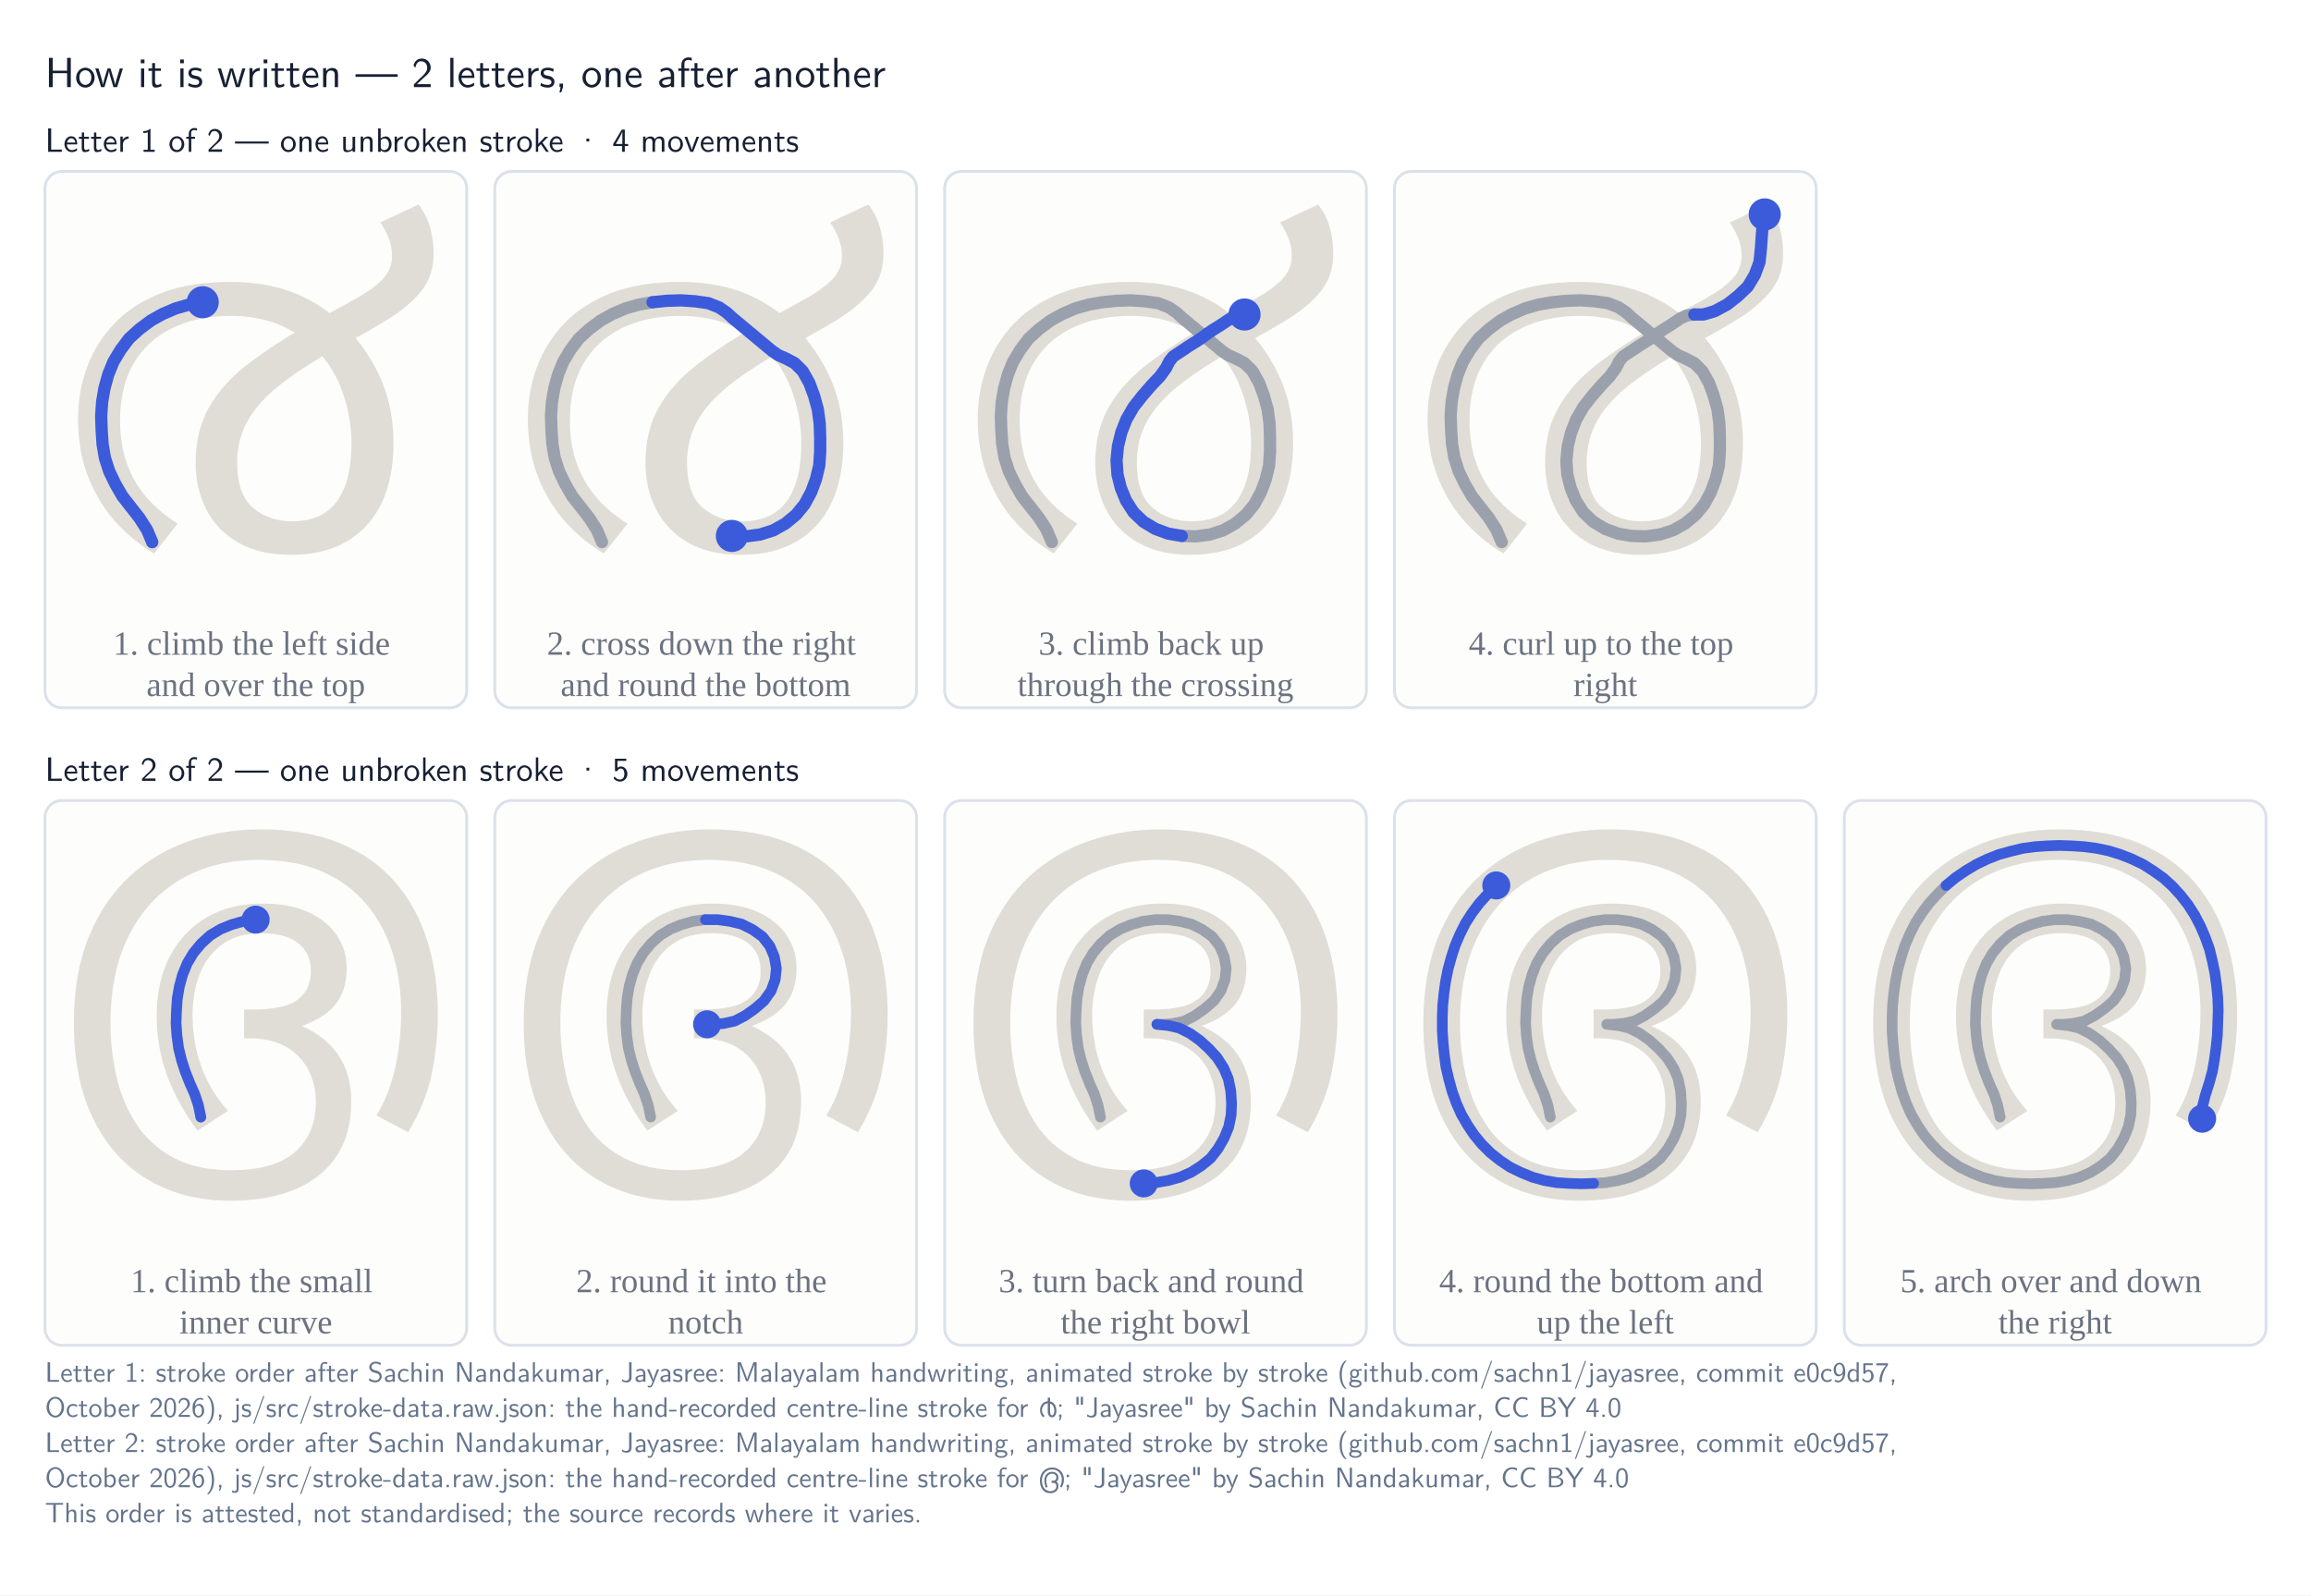
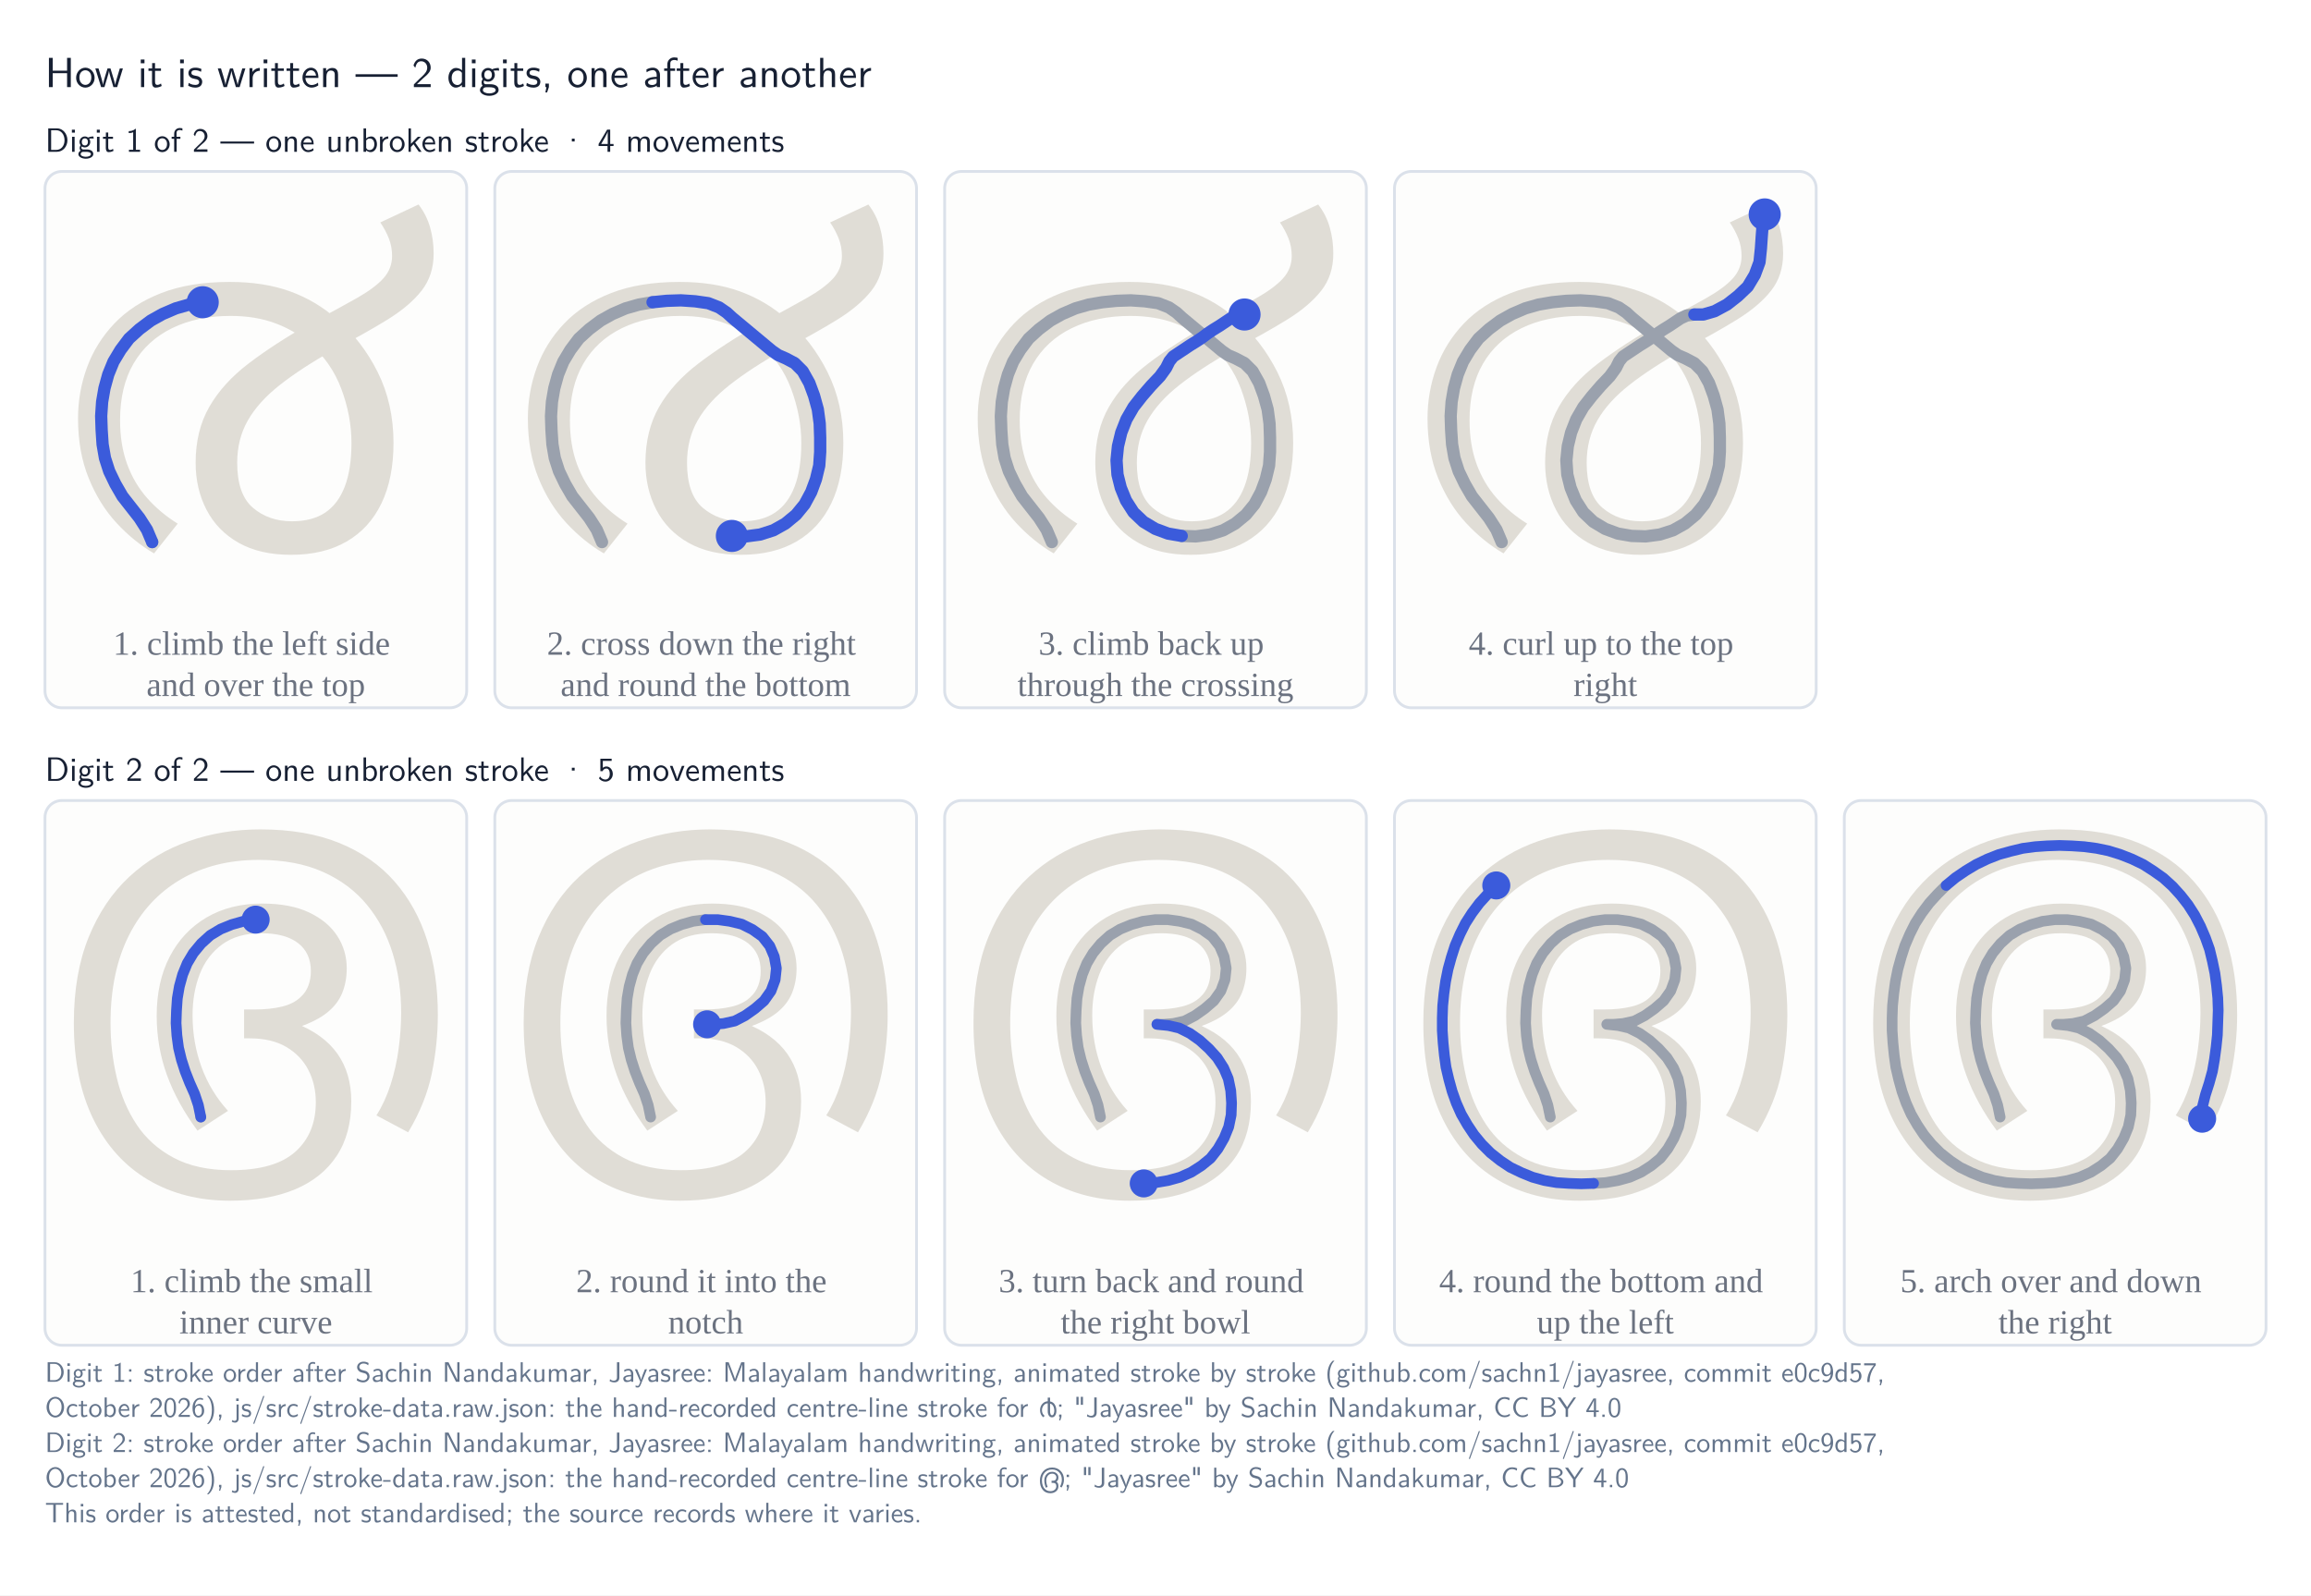
- <svg xmlns="http://www.w3.org/2000/svg" width="822" height="567.62" viewBox="0 0 822 567.62" role="img" aria-label="How to write ൪ ൫: 2 letters, ൪, ൫, one after another">
+ <svg xmlns="http://www.w3.org/2000/svg" width="822" height="567.62" viewBox="0 0 822 567.62" role="img" aria-label="How to write ൪ ൫: 2 digits, ൪, ൫, one after another">
  <rect x="0" y="0" width="822" height="567.62" fill="#ffffff" />
-   <text x="16" y="31" font-family="Latin Modern Sans, sans-serif" font-size="15" fill="#172033">How it is written — 2 letters, one after another</text>
-   <text x="16" y="54" font-family="Latin Modern Sans, sans-serif" font-size="12" fill="#172033">Letter 1 of 2 — one unbroken stroke · 4 movements</text>
+   <text x="16" y="31" font-family="Latin Modern Sans, sans-serif" font-size="15" fill="#172033">How it is written — 2 digits, one after another</text>
+   <text x="16" y="54" font-family="Latin Modern Sans, sans-serif" font-size="12" fill="#172033">Digit 1 of 2 — one unbroken stroke · 4 movements</text>
  <rect x="16" y="61" width="150" height="190.82" rx="6" fill="#fdfdfc" stroke="#dbe1ea" stroke-width="1" />
  <svg x="16" y="61" width="150" height="190.82" viewBox="-31 -800 893 1136" preserveAspectRatio="xMidYMid meet" overflow="hidden">
    <g transform="scale(1,-1)">
      <path class="ductus__glyph" d="M360 566Q433 566 488 546Q543 526 586 488Q640 442 673.5 375Q707 308 707 225Q707 150 681.5 97Q656 44 607.5 16Q559 -12 490 -12Q424 -12 379 13.5Q334 39 311 83.5Q288 128 288 183Q288 251 317 301.5Q346 352 400.5 393.5Q455 435 529 477Q589 509 628 531Q667 553 685.5 573.5Q704 594 704 621Q704 641 697 658.5Q690 676 679 692L760 730Q777 708 784.5 681.5Q792 655 792 626Q792 580 766.5 547.5Q741 515 694 486Q647 457 580 422Q511 383 466 347.5Q421 312 398.5 272.5Q376 233 376 183Q376 116 409.5 87.5Q443 59 492 59Q535 59 562.5 77.5Q590 96 604 133Q618 170 618 225Q618 282 596.5 339.5Q575 397 528 437Q498 463 456.5 478.5Q415 494 362 494Q291 494 238 468Q185 442 156.5 393Q128 344 128 273Q128 221 143 180Q158 139 185.5 108Q213 77 250 54L200 -9Q157 16 120.5 55.5Q84 95 61.5 150.5Q39 206 39 277Q39 333 58 385Q77 437 116 478Q155 519 215.5 542.5Q276 566 360 566Z" fill="#e0ddd6" fill-rule="nonzero" />
      <path class="ductus__done" d="M196 15 L196 15" fill="none" stroke="#9aa1ad" stroke-width="26" stroke-linecap="round" stroke-linejoin="round" />
      <path class="ductus__pen" d="M196 15 L185 41 L169 66 L151 89 L133 112 L118 138 L105 165 L96 193 L91 222 L89 252 L88 282 L90 312 L95 341 L103 370 L114 397 L129 422 L147 446 L169 466 L193 484 L218 498 L246 510 L274 518 L303 523" fill="none" stroke="#3b5bdb" stroke-width="26" stroke-linecap="round" stroke-linejoin="round" />
      <circle class="ductus__tip" cx="303" cy="523" r="34" fill="#3b5bdb" />
    </g>
    <text class="ductus__caption" x="415.5" y="223.6" text-anchor="middle" font-size="71.6" fill="#6b7280">
      <tspan x="415.5" y="223.6">1. climb the left side</tspan>
      <tspan x="415.5" y="311">and over the top</tspan>
    </text>
  </svg>
  <rect x="176" y="61" width="150" height="190.82" rx="6" fill="#fdfdfc" stroke="#dbe1ea" stroke-width="1" />
  <svg x="176" y="61" width="150" height="190.82" viewBox="-31 -800 893 1136" preserveAspectRatio="xMidYMid meet" overflow="hidden">
    <g transform="scale(1,-1)">
      <path class="ductus__glyph" d="M360 566Q433 566 488 546Q543 526 586 488Q640 442 673.5 375Q707 308 707 225Q707 150 681.5 97Q656 44 607.5 16Q559 -12 490 -12Q424 -12 379 13.5Q334 39 311 83.5Q288 128 288 183Q288 251 317 301.5Q346 352 400.5 393.5Q455 435 529 477Q589 509 628 531Q667 553 685.5 573.5Q704 594 704 621Q704 641 697 658.5Q690 676 679 692L760 730Q777 708 784.5 681.5Q792 655 792 626Q792 580 766.5 547.5Q741 515 694 486Q647 457 580 422Q511 383 466 347.5Q421 312 398.5 272.5Q376 233 376 183Q376 116 409.5 87.5Q443 59 492 59Q535 59 562.5 77.5Q590 96 604 133Q618 170 618 225Q618 282 596.5 339.5Q575 397 528 437Q498 463 456.5 478.5Q415 494 362 494Q291 494 238 468Q185 442 156.5 393Q128 344 128 273Q128 221 143 180Q158 139 185.5 108Q213 77 250 54L200 -9Q157 16 120.5 55.5Q84 95 61.5 150.5Q39 206 39 277Q39 333 58 385Q77 437 116 478Q155 519 215.5 542.5Q276 566 360 566Z" fill="#e0ddd6" fill-rule="nonzero" />
      <path class="ductus__done" d="M196 15 L185 41 L169 66 L151 89 L133 112 L118 138 L105 165 L96 193 L91 222 L89 252 L88 282 L90 312 L95 341 L103 370 L114 397 L129 422 L147 446 L169 466 L193 484 L218 498 L246 510 L274 518 L303 523 L303 523" fill="none" stroke="#9aa1ad" stroke-width="26" stroke-linecap="round" stroke-linejoin="round" />
      <path class="ductus__pen" d="M303 523 L333 526 L363 527 L393 525 L421 521 L444 512 L460 501 L472 490 L484 480 L496 470 L508 460 L520 450 L532 440 L544 430 L556 420 L569 411 L585 404 L604 394 L621 377 L635 352 L645 325 L653 296 L657 266 L658 236 L658 206 L656 177 L649 148 L639 121 L625 95 L607 73 L584 54 L559 40 L531 31 L501 27 L471 28 L471 28" fill="none" stroke="#3b5bdb" stroke-width="26" stroke-linecap="round" stroke-linejoin="round" />
      <circle class="ductus__tip" cx="471" cy="28" r="34" fill="#3b5bdb" />
    </g>
    <text class="ductus__caption" x="415.5" y="223.6" text-anchor="middle" font-size="71.6" fill="#6b7280">
      <tspan x="415.5" y="223.6">2. cross down the right</tspan>
      <tspan x="415.5" y="311">and round the bottom</tspan>
    </text>
  </svg>
  <rect x="336" y="61" width="150" height="190.82" rx="6" fill="#fdfdfc" stroke="#dbe1ea" stroke-width="1" />
  <svg x="336" y="61" width="150" height="190.82" viewBox="-31 -800 893 1136" preserveAspectRatio="xMidYMid meet" overflow="hidden">
    <g transform="scale(1,-1)">
      <path class="ductus__glyph" d="M360 566Q433 566 488 546Q543 526 586 488Q640 442 673.5 375Q707 308 707 225Q707 150 681.5 97Q656 44 607.5 16Q559 -12 490 -12Q424 -12 379 13.5Q334 39 311 83.5Q288 128 288 183Q288 251 317 301.5Q346 352 400.5 393.5Q455 435 529 477Q589 509 628 531Q667 553 685.5 573.5Q704 594 704 621Q704 641 697 658.5Q690 676 679 692L760 730Q777 708 784.5 681.5Q792 655 792 626Q792 580 766.5 547.5Q741 515 694 486Q647 457 580 422Q511 383 466 347.5Q421 312 398.5 272.5Q376 233 376 183Q376 116 409.5 87.5Q443 59 492 59Q535 59 562.5 77.5Q590 96 604 133Q618 170 618 225Q618 282 596.5 339.5Q575 397 528 437Q498 463 456.5 478.5Q415 494 362 494Q291 494 238 468Q185 442 156.5 393Q128 344 128 273Q128 221 143 180Q158 139 185.5 108Q213 77 250 54L200 -9Q157 16 120.5 55.5Q84 95 61.5 150.5Q39 206 39 277Q39 333 58 385Q77 437 116 478Q155 519 215.5 542.5Q276 566 360 566Z" fill="#e0ddd6" fill-rule="nonzero" />
      <path class="ductus__done" d="M196 15 L185 41 L169 66 L151 89 L133 112 L118 138 L105 165 L96 193 L91 222 L89 252 L88 282 L90 312 L95 341 L103 370 L114 397 L129 422 L147 446 L169 466 L193 484 L218 498 L246 510 L274 518 L303 523 L333 526 L363 527 L393 525 L421 521 L444 512 L460 501 L472 490 L484 480 L496 470 L508 460 L520 450 L532 440 L544 430 L556 420 L569 411 L585 404 L604 394 L621 377 L635 352 L645 325 L653 296 L657 266 L658 236 L658 206 L656 177 L649 148 L639 121 L625 95 L607 73 L584 54 L559 40 L531 31 L501 27 L471 28 L471 28" fill="none" stroke="#9aa1ad" stroke-width="26" stroke-linecap="round" stroke-linejoin="round" />
      <path class="ductus__pen" d="M471 28 L442 33 L415 43 L390 58 L369 78 L353 103 L342 130 L335 158 L333 188 L336 218 L343 247 L354 275 L369 301 L387 324 L406 346 L425 366 L438 384 L445 398 L453 408 L465 416 L477 424 L489 432 L502 440 L514 448 L526 457 L538 465 L551 473 L563 481 L575 489 L588 495 L604 497" fill="none" stroke="#3b5bdb" stroke-width="26" stroke-linecap="round" stroke-linejoin="round" />
      <circle class="ductus__tip" cx="604" cy="497" r="34" fill="#3b5bdb" />
    </g>
    <text class="ductus__caption" x="415.5" y="223.6" text-anchor="middle" font-size="71.6" fill="#6b7280">
      <tspan x="415.5" y="223.6">3. climb back up</tspan>
      <tspan x="415.5" y="311">through the crossing</tspan>
    </text>
  </svg>
  <rect x="496" y="61" width="150" height="190.82" rx="6" fill="#fdfdfc" stroke="#dbe1ea" stroke-width="1" />
  <svg x="496" y="61" width="150" height="190.82" viewBox="-31 -800 893 1136" preserveAspectRatio="xMidYMid meet" overflow="hidden">
    <g transform="scale(1,-1)">
      <path class="ductus__glyph" d="M360 566Q433 566 488 546Q543 526 586 488Q640 442 673.5 375Q707 308 707 225Q707 150 681.5 97Q656 44 607.5 16Q559 -12 490 -12Q424 -12 379 13.5Q334 39 311 83.5Q288 128 288 183Q288 251 317 301.5Q346 352 400.5 393.5Q455 435 529 477Q589 509 628 531Q667 553 685.5 573.5Q704 594 704 621Q704 641 697 658.5Q690 676 679 692L760 730Q777 708 784.5 681.5Q792 655 792 626Q792 580 766.5 547.5Q741 515 694 486Q647 457 580 422Q511 383 466 347.5Q421 312 398.5 272.5Q376 233 376 183Q376 116 409.5 87.5Q443 59 492 59Q535 59 562.5 77.5Q590 96 604 133Q618 170 618 225Q618 282 596.5 339.5Q575 397 528 437Q498 463 456.5 478.5Q415 494 362 494Q291 494 238 468Q185 442 156.5 393Q128 344 128 273Q128 221 143 180Q158 139 185.5 108Q213 77 250 54L200 -9Q157 16 120.5 55.5Q84 95 61.5 150.5Q39 206 39 277Q39 333 58 385Q77 437 116 478Q155 519 215.5 542.5Q276 566 360 566Z" fill="#e0ddd6" fill-rule="nonzero" />
      <path class="ductus__done" d="M196 15 L185 41 L169 66 L151 89 L133 112 L118 138 L105 165 L96 193 L91 222 L89 252 L88 282 L90 312 L95 341 L103 370 L114 397 L129 422 L147 446 L169 466 L193 484 L218 498 L246 510 L274 518 L303 523 L333 526 L363 527 L393 525 L421 521 L444 512 L460 501 L472 490 L484 480 L496 470 L508 460 L520 450 L532 440 L544 430 L556 420 L569 411 L585 404 L604 394 L621 377 L635 352 L645 325 L653 296 L657 266 L658 236 L658 206 L656 177 L649 148 L639 121 L625 95 L607 73 L584 54 L559 40 L531 31 L501 27 L471 28 L442 33 L415 43 L390 58 L369 78 L353 103 L342 130 L335 158 L333 188 L336 218 L343 247 L354 275 L369 301 L387 324 L406 346 L425 366 L438 384 L445 398 L453 408 L465 416 L477 424 L489 432 L502 440 L514 448 L526 457 L538 465 L551 473 L563 481 L575 489 L588 495 L604 497 L604 497" fill="none" stroke="#9aa1ad" stroke-width="26" stroke-linecap="round" stroke-linejoin="round" />
      <path class="ductus__pen" d="M604 497 L623 497 L647 504 L673 518 L696 536 L717 556 L732 581 L742 608 L745 637 L747 666 L749 691 L753 709" fill="none" stroke="#3b5bdb" stroke-width="26" stroke-linecap="round" stroke-linejoin="round" />
      <circle class="ductus__tip" cx="753" cy="709" r="34" fill="#3b5bdb" />
    </g>
    <text class="ductus__caption" x="415.5" y="223.6" text-anchor="middle" font-size="71.6" fill="#6b7280">
      <tspan x="415.5" y="223.6">4. curl up to the top</tspan>
      <tspan x="415.5" y="311">right</tspan>
    </text>
  </svg>
-   <text x="16" y="277.82" font-family="Latin Modern Sans, sans-serif" font-size="12" fill="#172033">Letter 2 of 2 — one unbroken stroke · 5 movements</text>
+   <text x="16" y="277.82" font-family="Latin Modern Sans, sans-serif" font-size="12" fill="#172033">Digit 2 of 2 — one unbroken stroke · 5 movements</text>
  <rect x="16" y="284.82" width="150" height="193.8" rx="6" fill="#fdfdfc" stroke="#dbe1ea" stroke-width="1" />
  <svg x="16" y="284.82" width="150" height="193.8" viewBox="-26 -793 1023 1321.7" preserveAspectRatio="xMidYMid meet" overflow="hidden">
    <g transform="scale(1,-1)">
      <path class="ductus__glyph" d="M496 723Q607 723 688 690Q769 657 822 596.5Q875 536 901 454Q927 372 927 273Q927 203 912.5 131.5Q898 60 855 -12L778 29Q799 62 812.5 104Q826 146 832 191.5Q838 237 838 278Q838 355 817.5 422Q797 489 755 540Q713 591 648 620Q583 649 493 649Q384 649 303 601.5Q222 554 177.5 465.5Q133 377 133 253Q133 185 148 121Q163 57 196.5 6.5Q230 -44 286.5 -74Q343 -104 425 -104Q531 -104 581 -59.5Q631 -15 631 61Q631 104 613 139Q595 174 559.5 195Q524 216 470 216L457 216L457 286L483 286Q520 286 549 293Q578 300 595 317Q607 328 613 344Q619 360 619 379Q619 423 588 447Q557 471 499 471Q441 471 404 444Q367 417 349.5 372Q332 327 332 272Q332 205 354 145.5Q376 86 418 40L344 -8Q295 58 270 126.5Q245 195 245 271Q245 353 276.5 414Q308 475 365.5 509Q423 543 501 543Q569 543 614.5 521.5Q660 500 683 464.5Q706 429 706 386Q706 353 695 326Q684 299 658.5 278.5Q633 258 589 243L581 253Q650 226 683.5 178.5Q717 131 717 63Q717 -16 681.5 -69.5Q646 -123 580.5 -150.5Q515 -178 423 -178Q310 -178 224.5 -127.5Q139 -77 91.5 19.5Q44 116 44 253Q44 373 80 461.5Q116 550 178.5 608Q241 666 323 694.5Q405 723 496 723Z" fill="#e0ddd6" fill-rule="nonzero" />
      <path class="ductus__done" d="M352 25 L352 25" fill="none" stroke="#9aa1ad" stroke-width="26" stroke-linecap="round" stroke-linejoin="round" />
      <path class="ductus__pen" d="M352 25 L346 54 L337 81 L325 108 L314 136 L305 164 L298 193 L294 223 L292 253 L293 283 L295 313 L300 342 L308 371 L319 398 L334 423 L353 446 L375 466 L400 481 L427 492 L455 500 L485 504" fill="none" stroke="#3b5bdb" stroke-width="26" stroke-linecap="round" stroke-linejoin="round" />
      <circle class="ductus__tip" cx="485" cy="504" r="34" fill="#3b5bdb" />
    </g>
    <text class="ductus__caption" x="485.5" y="400" text-anchor="middle" font-size="82" fill="#6b7280">
      <tspan x="485.5" y="400">1. climb the small</tspan>
      <tspan x="485.5" y="500">inner curve</tspan>
    </text>
  </svg>
  <rect x="176" y="284.82" width="150" height="193.8" rx="6" fill="#fdfdfc" stroke="#dbe1ea" stroke-width="1" />
  <svg x="176" y="284.82" width="150" height="193.8" viewBox="-26 -793 1023 1321.7" preserveAspectRatio="xMidYMid meet" overflow="hidden">
    <g transform="scale(1,-1)">
      <path class="ductus__glyph" d="M496 723Q607 723 688 690Q769 657 822 596.5Q875 536 901 454Q927 372 927 273Q927 203 912.5 131.5Q898 60 855 -12L778 29Q799 62 812.5 104Q826 146 832 191.5Q838 237 838 278Q838 355 817.5 422Q797 489 755 540Q713 591 648 620Q583 649 493 649Q384 649 303 601.5Q222 554 177.5 465.5Q133 377 133 253Q133 185 148 121Q163 57 196.5 6.5Q230 -44 286.5 -74Q343 -104 425 -104Q531 -104 581 -59.5Q631 -15 631 61Q631 104 613 139Q595 174 559.5 195Q524 216 470 216L457 216L457 286L483 286Q520 286 549 293Q578 300 595 317Q607 328 613 344Q619 360 619 379Q619 423 588 447Q557 471 499 471Q441 471 404 444Q367 417 349.5 372Q332 327 332 272Q332 205 354 145.5Q376 86 418 40L344 -8Q295 58 270 126.5Q245 195 245 271Q245 353 276.5 414Q308 475 365.5 509Q423 543 501 543Q569 543 614.5 521.5Q660 500 683 464.5Q706 429 706 386Q706 353 695 326Q684 299 658.5 278.5Q633 258 589 243L581 253Q650 226 683.5 178.5Q717 131 717 63Q717 -16 681.5 -69.5Q646 -123 580.5 -150.5Q515 -178 423 -178Q310 -178 224.5 -127.5Q139 -77 91.5 19.5Q44 116 44 253Q44 373 80 461.5Q116 550 178.5 608Q241 666 323 694.5Q405 723 496 723Z" fill="#e0ddd6" fill-rule="nonzero" />
      <path class="ductus__done" d="M352 25 L346 54 L337 81 L325 108 L314 136 L305 164 L298 193 L294 223 L292 253 L293 283 L295 313 L300 342 L308 371 L319 398 L334 423 L353 446 L375 466 L400 481 L427 492 L455 500 L485 504 L485 504" fill="none" stroke="#9aa1ad" stroke-width="26" stroke-linecap="round" stroke-linejoin="round" />
      <path class="ductus__pen" d="M485 504 L515 504 L544 500 L573 493 L599 480 L623 463 L641 440 L652 414 L657 386 L654 358 L644 331 L627 307 L605 288 L581 271 L556 258 L529 252 L506 250 L489 250" fill="none" stroke="#3b5bdb" stroke-width="26" stroke-linecap="round" stroke-linejoin="round" />
      <circle class="ductus__tip" cx="489" cy="250" r="34" fill="#3b5bdb" />
    </g>
    <text class="ductus__caption" x="485.5" y="400" text-anchor="middle" font-size="82" fill="#6b7280">
      <tspan x="485.5" y="400">2. round it into the</tspan>
      <tspan x="485.5" y="500">notch</tspan>
    </text>
  </svg>
  <rect x="336" y="284.82" width="150" height="193.8" rx="6" fill="#fdfdfc" stroke="#dbe1ea" stroke-width="1" />
  <svg x="336" y="284.82" width="150" height="193.8" viewBox="-26 -793 1023 1321.7" preserveAspectRatio="xMidYMid meet" overflow="hidden">
    <g transform="scale(1,-1)">
      <path class="ductus__glyph" d="M496 723Q607 723 688 690Q769 657 822 596.5Q875 536 901 454Q927 372 927 273Q927 203 912.5 131.5Q898 60 855 -12L778 29Q799 62 812.5 104Q826 146 832 191.5Q838 237 838 278Q838 355 817.5 422Q797 489 755 540Q713 591 648 620Q583 649 493 649Q384 649 303 601.5Q222 554 177.5 465.5Q133 377 133 253Q133 185 148 121Q163 57 196.5 6.5Q230 -44 286.5 -74Q343 -104 425 -104Q531 -104 581 -59.5Q631 -15 631 61Q631 104 613 139Q595 174 559.5 195Q524 216 470 216L457 216L457 286L483 286Q520 286 549 293Q578 300 595 317Q607 328 613 344Q619 360 619 379Q619 423 588 447Q557 471 499 471Q441 471 404 444Q367 417 349.5 372Q332 327 332 272Q332 205 354 145.5Q376 86 418 40L344 -8Q295 58 270 126.5Q245 195 245 271Q245 353 276.5 414Q308 475 365.5 509Q423 543 501 543Q569 543 614.5 521.5Q660 500 683 464.5Q706 429 706 386Q706 353 695 326Q684 299 658.5 278.5Q633 258 589 243L581 253Q650 226 683.5 178.5Q717 131 717 63Q717 -16 681.5 -69.5Q646 -123 580.5 -150.5Q515 -178 423 -178Q310 -178 224.5 -127.5Q139 -77 91.5 19.5Q44 116 44 253Q44 373 80 461.5Q116 550 178.5 608Q241 666 323 694.5Q405 723 496 723Z" fill="#e0ddd6" fill-rule="nonzero" />
      <path class="ductus__done" d="M352 25 L346 54 L337 81 L325 108 L314 136 L305 164 L298 193 L294 223 L292 253 L293 283 L295 313 L300 342 L308 371 L319 398 L334 423 L353 446 L375 466 L400 481 L427 492 L455 500 L485 504 L515 504 L544 500 L573 493 L599 480 L623 463 L641 440 L652 414 L657 386 L654 358 L644 331 L627 307 L605 288 L581 271 L556 258 L529 252 L506 250 L489 250 L489 250" fill="none" stroke="#9aa1ad" stroke-width="26" stroke-linecap="round" stroke-linejoin="round" />
      <path class="ductus__pen" d="M489 250 L498 249 L517 247 L543 241 L569 228 L593 211 L615 191 L635 169 L651 144 L662 118 L668 89 L670 59 L669 30 L663 1 L652 -26 L637 -52 L619 -75 L597 -93 L572 -109 L545 -121 L516 -129 L487 -134 L457 -136" fill="none" stroke="#3b5bdb" stroke-width="26" stroke-linecap="round" stroke-linejoin="round" />
      <circle class="ductus__tip" cx="457" cy="-136" r="34" fill="#3b5bdb" />
    </g>
    <text class="ductus__caption" x="485.5" y="400" text-anchor="middle" font-size="82" fill="#6b7280">
      <tspan x="485.5" y="400">3. turn back and round</tspan>
      <tspan x="485.5" y="500">the right bowl</tspan>
    </text>
  </svg>
  <rect x="496" y="284.82" width="150" height="193.8" rx="6" fill="#fdfdfc" stroke="#dbe1ea" stroke-width="1" />
  <svg x="496" y="284.82" width="150" height="193.8" viewBox="-26 -793 1023 1321.7" preserveAspectRatio="xMidYMid meet" overflow="hidden">
    <g transform="scale(1,-1)">
      <path class="ductus__glyph" d="M496 723Q607 723 688 690Q769 657 822 596.5Q875 536 901 454Q927 372 927 273Q927 203 912.5 131.5Q898 60 855 -12L778 29Q799 62 812.5 104Q826 146 832 191.5Q838 237 838 278Q838 355 817.5 422Q797 489 755 540Q713 591 648 620Q583 649 493 649Q384 649 303 601.5Q222 554 177.5 465.5Q133 377 133 253Q133 185 148 121Q163 57 196.5 6.5Q230 -44 286.5 -74Q343 -104 425 -104Q531 -104 581 -59.5Q631 -15 631 61Q631 104 613 139Q595 174 559.5 195Q524 216 470 216L457 216L457 286L483 286Q520 286 549 293Q578 300 595 317Q607 328 613 344Q619 360 619 379Q619 423 588 447Q557 471 499 471Q441 471 404 444Q367 417 349.5 372Q332 327 332 272Q332 205 354 145.5Q376 86 418 40L344 -8Q295 58 270 126.5Q245 195 245 271Q245 353 276.5 414Q308 475 365.5 509Q423 543 501 543Q569 543 614.5 521.5Q660 500 683 464.5Q706 429 706 386Q706 353 695 326Q684 299 658.5 278.5Q633 258 589 243L581 253Q650 226 683.5 178.5Q717 131 717 63Q717 -16 681.5 -69.5Q646 -123 580.5 -150.5Q515 -178 423 -178Q310 -178 224.5 -127.5Q139 -77 91.5 19.5Q44 116 44 253Q44 373 80 461.5Q116 550 178.5 608Q241 666 323 694.5Q405 723 496 723Z" fill="#e0ddd6" fill-rule="nonzero" />
      <path class="ductus__done" d="M352 25 L346 54 L337 81 L325 108 L314 136 L305 164 L298 193 L294 223 L292 253 L293 283 L295 313 L300 342 L308 371 L319 398 L334 423 L353 446 L375 466 L400 481 L427 492 L455 500 L485 504 L515 504 L544 500 L573 493 L599 480 L623 463 L641 440 L652 414 L657 386 L654 358 L644 331 L627 307 L605 288 L581 271 L556 258 L529 252 L506 250 L489 250 L498 249 L517 247 L543 241 L569 228 L593 211 L615 191 L635 169 L651 144 L662 118 L668 89 L670 59 L669 30 L663 1 L652 -26 L637 -52 L619 -75 L597 -93 L572 -109 L545 -121 L516 -129 L487 -134 L457 -136 L457 -136" fill="none" stroke="#9aa1ad" stroke-width="26" stroke-linecap="round" stroke-linejoin="round" />
      <path class="ductus__pen" d="M457 -136 L427 -137 L397 -136 L367 -134 L338 -129 L309 -121 L282 -110 L255 -97 L231 -81 L207 -62 L186 -41 L167 -18 L151 6 L136 32 L124 59 L114 87 L106 116 L99 146 L95 175 L92 205 L90 235 L90 265 L91 295 L94 325 L98 354 L104 384 L112 413 L121 441 L133 469 L146 495 L162 520 L180 544 L200 566 L221 587" fill="none" stroke="#3b5bdb" stroke-width="26" stroke-linecap="round" stroke-linejoin="round" />
      <circle class="ductus__tip" cx="221" cy="587" r="34" fill="#3b5bdb" />
    </g>
    <text class="ductus__caption" x="485.5" y="400" text-anchor="middle" font-size="82" fill="#6b7280">
      <tspan x="485.5" y="400">4. round the bottom and</tspan>
      <tspan x="485.5" y="500">up the left</tspan>
    </text>
  </svg>
  <rect x="656" y="284.82" width="150" height="193.8" rx="6" fill="#fdfdfc" stroke="#dbe1ea" stroke-width="1" />
  <svg x="656" y="284.82" width="150" height="193.8" viewBox="-26 -793 1023 1321.7" preserveAspectRatio="xMidYMid meet" overflow="hidden">
    <g transform="scale(1,-1)">
      <path class="ductus__glyph" d="M496 723Q607 723 688 690Q769 657 822 596.5Q875 536 901 454Q927 372 927 273Q927 203 912.5 131.5Q898 60 855 -12L778 29Q799 62 812.5 104Q826 146 832 191.5Q838 237 838 278Q838 355 817.5 422Q797 489 755 540Q713 591 648 620Q583 649 493 649Q384 649 303 601.5Q222 554 177.5 465.5Q133 377 133 253Q133 185 148 121Q163 57 196.5 6.5Q230 -44 286.5 -74Q343 -104 425 -104Q531 -104 581 -59.5Q631 -15 631 61Q631 104 613 139Q595 174 559.5 195Q524 216 470 216L457 216L457 286L483 286Q520 286 549 293Q578 300 595 317Q607 328 613 344Q619 360 619 379Q619 423 588 447Q557 471 499 471Q441 471 404 444Q367 417 349.5 372Q332 327 332 272Q332 205 354 145.5Q376 86 418 40L344 -8Q295 58 270 126.5Q245 195 245 271Q245 353 276.5 414Q308 475 365.5 509Q423 543 501 543Q569 543 614.5 521.5Q660 500 683 464.5Q706 429 706 386Q706 353 695 326Q684 299 658.5 278.5Q633 258 589 243L581 253Q650 226 683.5 178.5Q717 131 717 63Q717 -16 681.5 -69.5Q646 -123 580.5 -150.5Q515 -178 423 -178Q310 -178 224.5 -127.5Q139 -77 91.5 19.5Q44 116 44 253Q44 373 80 461.5Q116 550 178.5 608Q241 666 323 694.5Q405 723 496 723Z" fill="#e0ddd6" fill-rule="nonzero" />
      <path class="ductus__done" d="M352 25 L346 54 L337 81 L325 108 L314 136 L305 164 L298 193 L294 223 L292 253 L293 283 L295 313 L300 342 L308 371 L319 398 L334 423 L353 446 L375 466 L400 481 L427 492 L455 500 L485 504 L515 504 L544 500 L573 493 L599 480 L623 463 L641 440 L652 414 L657 386 L654 358 L644 331 L627 307 L605 288 L581 271 L556 258 L529 252 L506 250 L489 250 L498 249 L517 247 L543 241 L569 228 L593 211 L615 191 L635 169 L651 144 L662 118 L668 89 L670 59 L669 30 L663 1 L652 -26 L637 -52 L619 -75 L597 -93 L572 -109 L545 -121 L516 -129 L487 -134 L457 -136 L427 -137 L397 -136 L367 -134 L338 -129 L309 -121 L282 -110 L255 -97 L231 -81 L207 -62 L186 -41 L167 -18 L151 6 L136 32 L124 59 L114 87 L106 116 L99 146 L95 175 L92 205 L90 235 L90 265 L91 295 L94 325 L98 354 L104 384 L112 413 L121 441 L133 469 L146 495 L162 520 L180 544 L200 566 L221 587 L221 587" fill="none" stroke="#9aa1ad" stroke-width="26" stroke-linecap="round" stroke-linejoin="round" />
      <path class="ductus__pen" d="M221 587 L244 606 L269 623 L294 638 L321 651 L349 662 L378 670 L407 677 L437 681 L466 683 L496 684 L526 683 L556 681 L586 677 L615 671 L644 662 L672 651 L699 638 L724 622 L748 605 L770 585 L790 563 L808 540 L824 515 L838 488 L850 460 L860 432 L867 403 L873 374 L877 344 L880 314 L881 284 L880 254 L879 224 L876 195 L872 165 L867 136 L859 107 L850 79 L843 51 L842 21" fill="none" stroke="#3b5bdb" stroke-width="26" stroke-linecap="round" stroke-linejoin="round" />
      <circle class="ductus__tip" cx="842" cy="21" r="34" fill="#3b5bdb" />
    </g>
    <text class="ductus__caption" x="485.5" y="400" text-anchor="middle" font-size="82" fill="#6b7280">
      <tspan x="485.5" y="400">5. arch over and down</tspan>
      <tspan x="485.5" y="500">the right</tspan>
    </text>
  </svg>
-   <text x="16" y="491.62" font-family="Latin Modern Sans, sans-serif" font-size="10" fill="#64748b">Letter 1: stroke order after Sachin Nandakumar, Jayasree: Malayalam handwriting, animated stroke by stroke (github.com/sachn1/jayasree, commit e0c9d57,</text>
+   <text x="16" y="491.62" font-family="Latin Modern Sans, sans-serif" font-size="10" fill="#64748b">Digit 1: stroke order after Sachin Nandakumar, Jayasree: Malayalam handwriting, animated stroke by stroke (github.com/sachn1/jayasree, commit e0c9d57,</text>
  <text x="16" y="504.12" font-family="Latin Modern Sans, sans-serif" font-size="10" fill="#64748b">October 2026), js/src/stroke-data.raw.json: the hand-recorded centre-line stroke for ൪; "Jayasree" by Sachin Nandakumar, CC BY 4.0</text>
-   <text x="16" y="516.62" font-family="Latin Modern Sans, sans-serif" font-size="10" fill="#64748b">Letter 2: stroke order after Sachin Nandakumar, Jayasree: Malayalam handwriting, animated stroke by stroke (github.com/sachn1/jayasree, commit e0c9d57,</text>
+   <text x="16" y="516.62" font-family="Latin Modern Sans, sans-serif" font-size="10" fill="#64748b">Digit 2: stroke order after Sachin Nandakumar, Jayasree: Malayalam handwriting, animated stroke by stroke (github.com/sachn1/jayasree, commit e0c9d57,</text>
  <text x="16" y="529.12" font-family="Latin Modern Sans, sans-serif" font-size="10" fill="#64748b">October 2026), js/src/stroke-data.raw.json: the hand-recorded centre-line stroke for ൫; "Jayasree" by Sachin Nandakumar, CC BY 4.0</text>
  <text x="16" y="541.62" font-family="Latin Modern Sans, sans-serif" font-size="10" fill="#64748b">This order is attested, not standardised; the source records where it varies.</text>
</svg>
